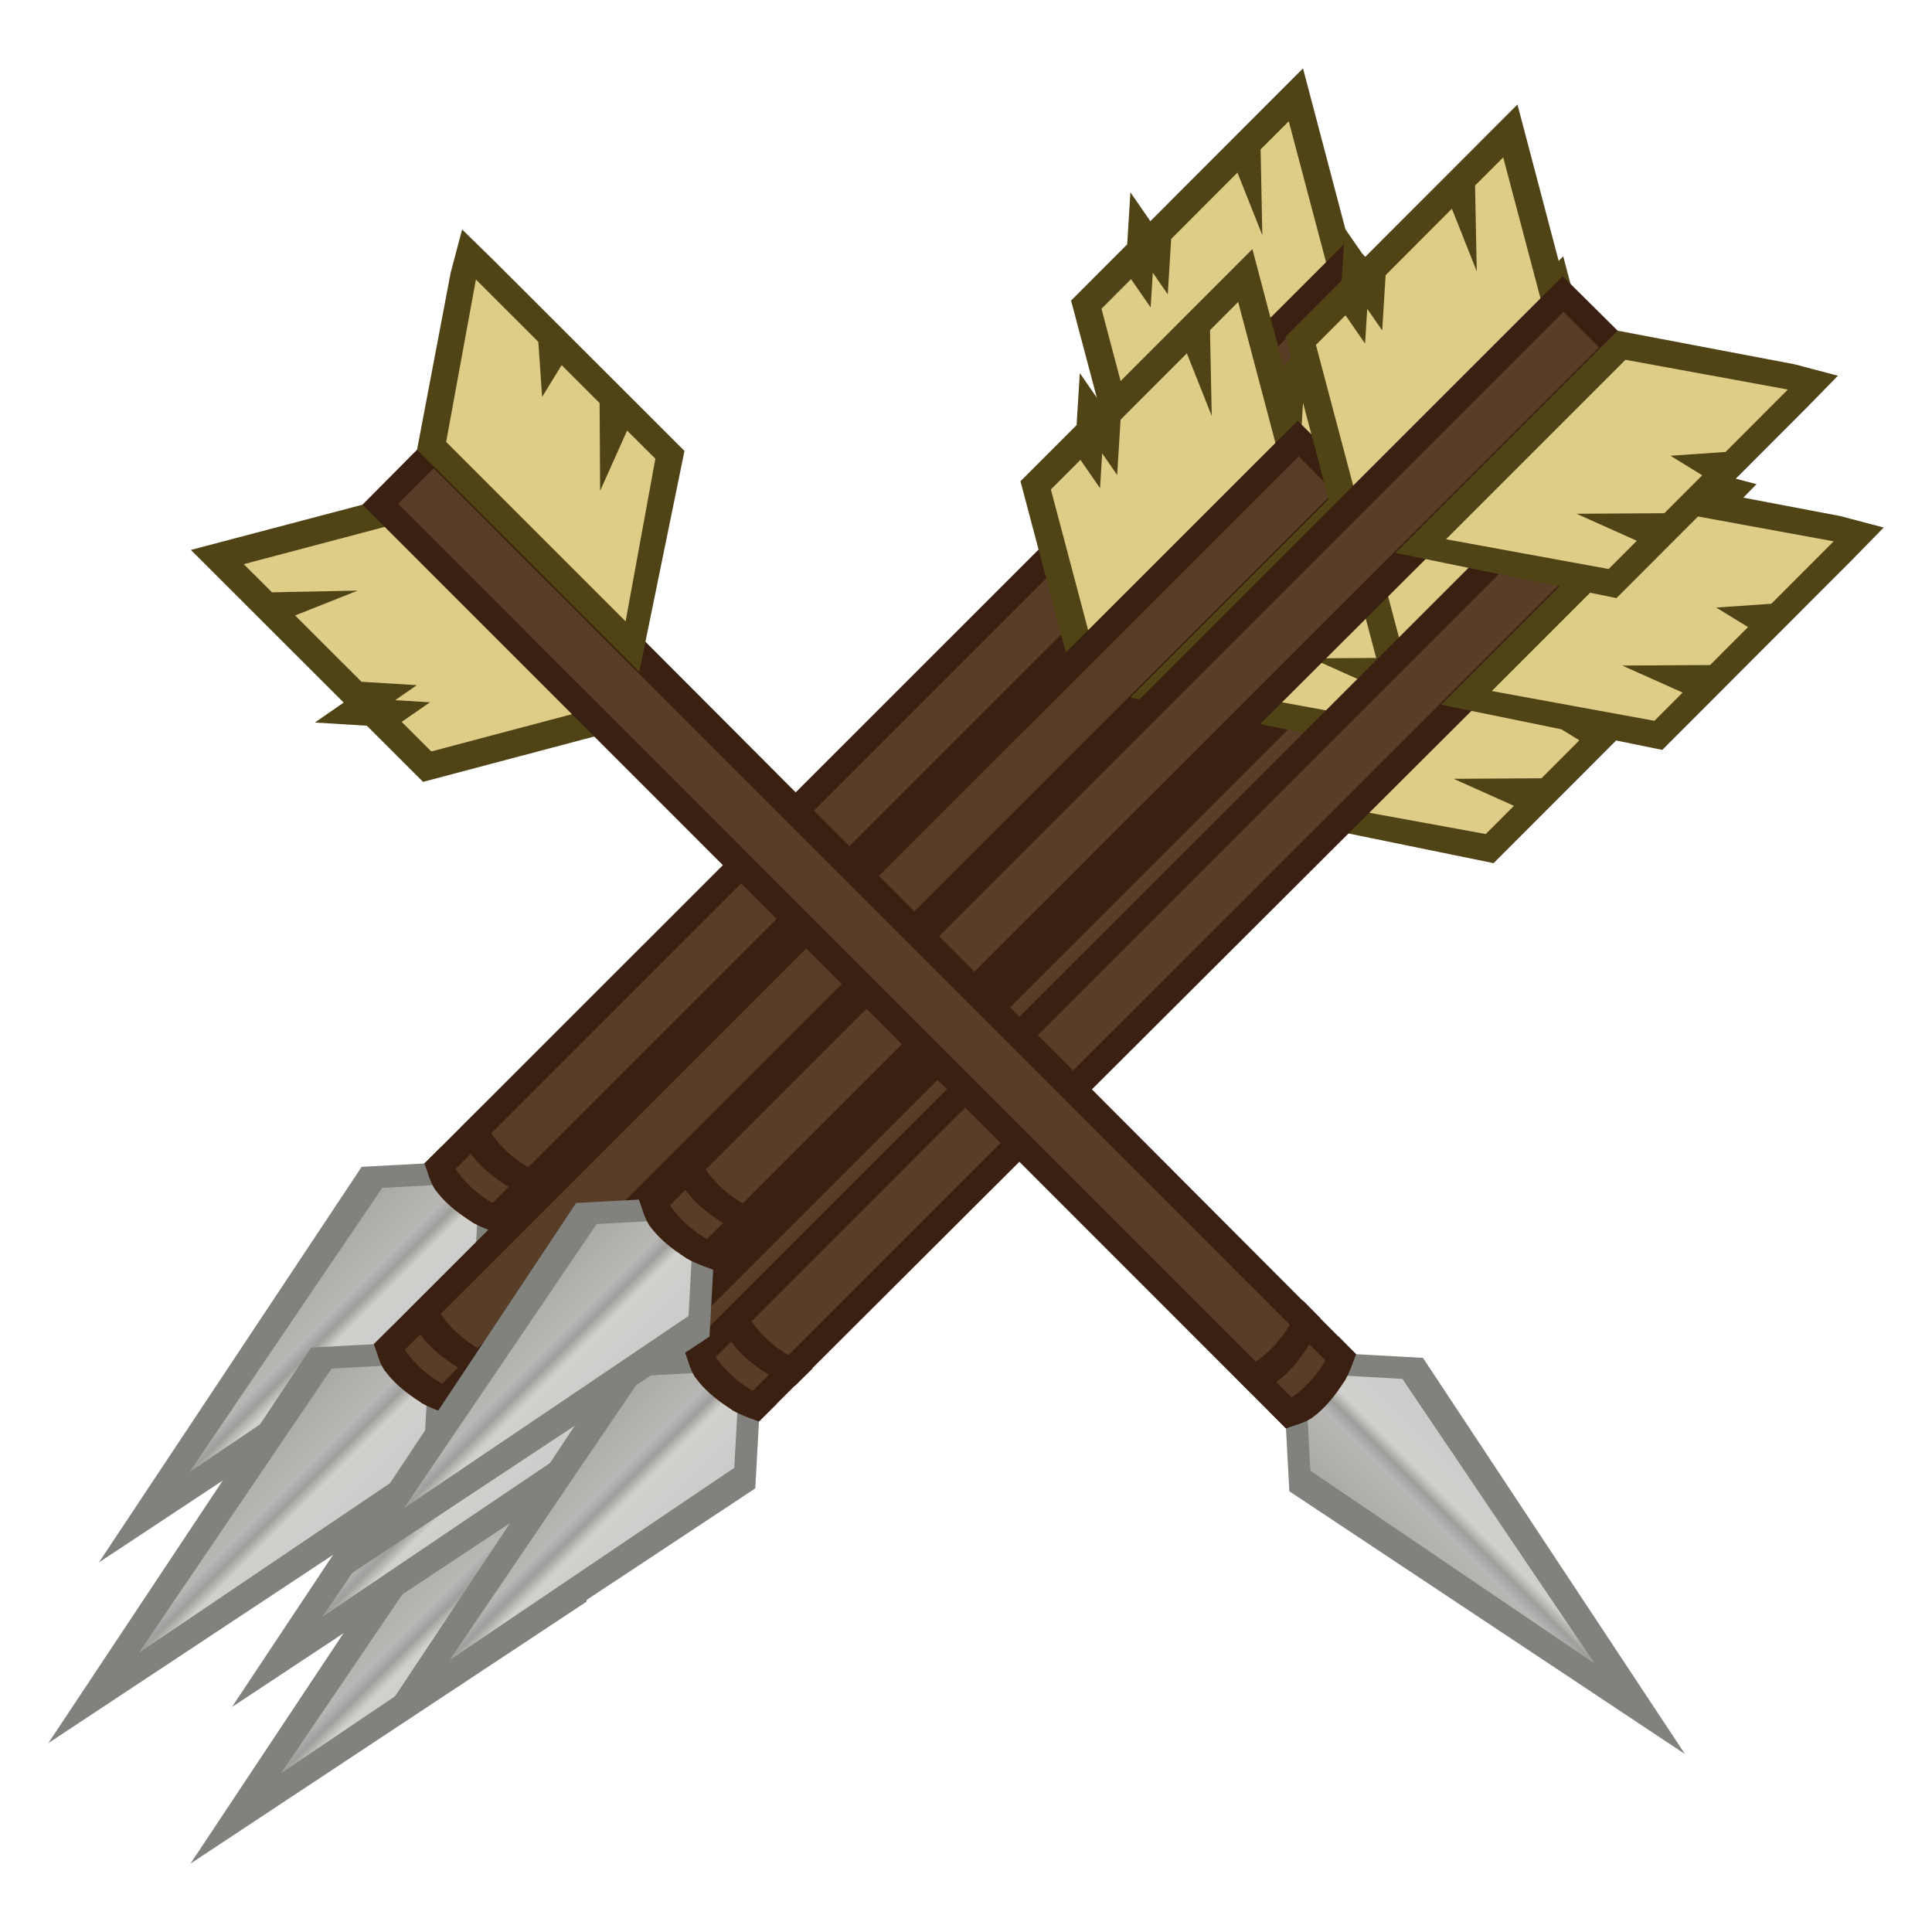
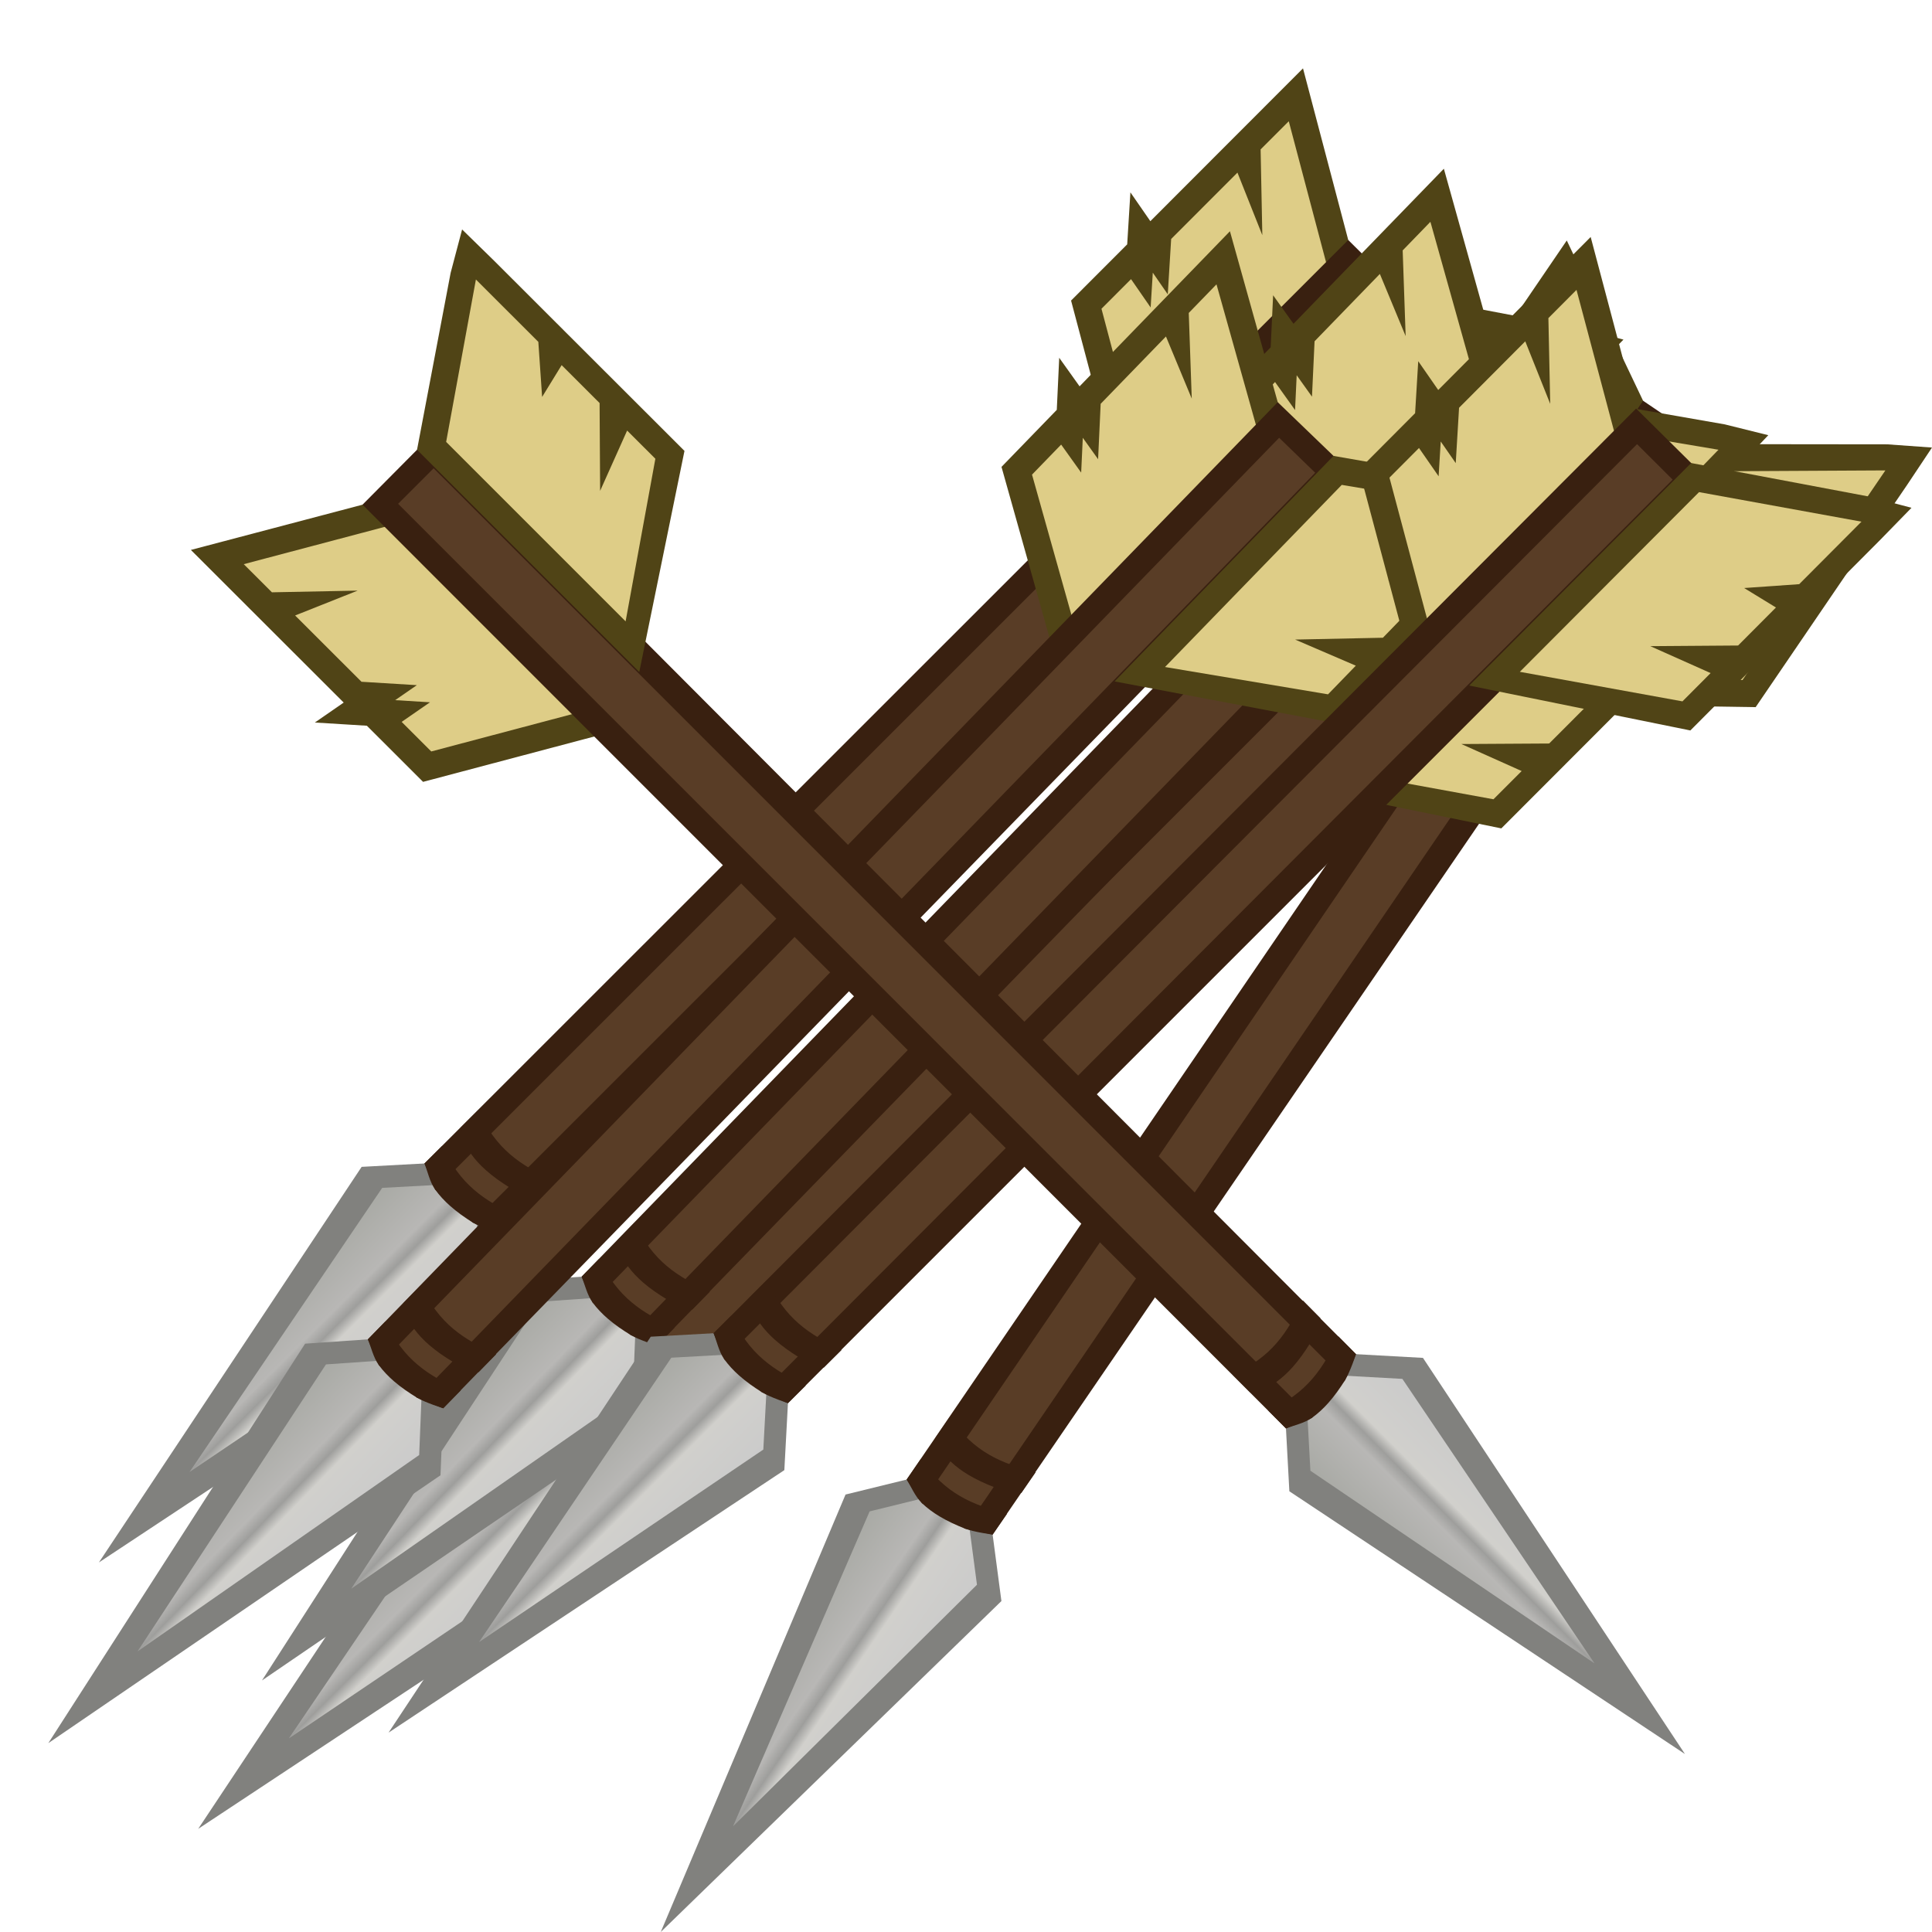
- <svg xmlns="http://www.w3.org/2000/svg" height="500" viewBox="0 0 132.292 132.292" width="500">
+ <svg xmlns="http://www.w3.org/2000/svg" xmlns:xlink="http://www.w3.org/1999/xlink" height="500" viewBox="0 0 132.292 132.292" width="500">
  <linearGradient id="a" gradientTransform="matrix(.2097097 -.2095231 -.2095199 -.209713 -286.1758 182.5213)" gradientUnits="userSpaceOnUse" x1="-675.857" x2="-616.139" y1="457.865" y2="398.116">
    <stop offset="0" stop-color="#cbcbcb" />
    <stop offset=".409" stop-color="#d1d0cc" />
    <stop offset=".5" stop-color="#9e9e9c" />
    <stop offset=".595" stop-color="#b8b7b5" />
    <stop offset="1" stop-color="#a9aaa5" />
  </linearGradient>
-   <g stroke-width="2.813">
-     <g transform="matrix(-.2513688 -.2513688 .2513688 -.2513688 -19.572 99.1028)">
-       <g transform="translate(443.1651 -98.17108)">
-         <g stroke-width="1.302" transform="matrix(-.4095588 -.3988771 .3986715 -.4093476 -512.5452 544.4917)">
-           <path d="m73.693 84.197-15.402 3.912-58.024 14.485 18.482 18.965-.002.002 32.324 33.166-9.803 6.596 17.51 1.312 18.682 19.17 73.312-18.402zm-5.799 20.418 47.414 48.723-25.836 6.484 17.824-11.996-11.709-.879 7.371-4.959-41.645-3.111-9.873-10.129 8.123-3.107-3.348-17.789-1.275.008z" fill="#504416" />
-           <path d="m70.793 94.405-52.776 13.223 9.37 9.615 28.891-.194-21.183 8.105 22.062 22.637 18.633 1.392-7.361 4.953 11.714.878-9.63 6.481 9.842 10.099 52.687-13.224z" fill="#decd87" />
-         </g>
-         <g stroke-width="2.813" transform="translate(-.017374 -3.63513)">
-           <path d="m-504.036 240.337-7.194.066-7.257.066-11.017-12.303 18.273-89.639 18.094 89.665z" fill="#81817e" />
-           <path d="m-523.841 228.109 12.584-64.919 12.458 64.937-7.727 8.611-4.755.043-4.755.043z" fill="url(#a)" />
-         </g>
-         <g stroke-width="2.813" transform="matrix(.9999929 -.00377905 .00377905 .9999929 -71.93569 60.7617)">
-           <path d="m-449.624 171.697-1.277 251.089 19.944-0.0.993-251.594-4.975-2.114-9.673.596z" fill="#392010" />
-           <path d="m-444.612 169.674-.969 248.328 9.674.037.948-246.718.02-2.242-4.836.298z" fill="#593d26" />
-           <path d="m-439.178 168.864c-1.83.098-3.662.41-5.434.811-1.757.398-5.013 2.023-5.013 2.023l-.043 4.827c6.609-2.269 11.836-3.449 19.66-.505l.043-4.827c-1.362-.579-3.199-1.809-4.975-2.114-1.393-.239-2.815-.291-4.238-.215zm-.088 9.74c-1.83.098-3.662.41-5.434.811-1.757.398-5.013 2.023-5.013 2.023l-.043 4.827c6.609-2.269 11.836-3.449 19.66-.505l.043-4.827c-1.362-.579-3.199-1.809-4.975-2.114-1.393-.239-2.815-.292-4.238-.215z" fill="#392010" />
-         </g>
-         <g stroke-width="1.36" transform="matrix(-.39209 -.381864 .3816671 -.3918878 -515.7283 549.5084)">
-           <path d="m99.444 6.225-4.234 15.215-12.647 62.132 77.17 79.277 16.936-77.626-20.422-20.955v-.002l-2.395-2.455-19.111-19.605v-.006l-24.117-24.746zm9.199 35.553 8.111 8.324 2.48 44.691 16.154-25.568 2.406 2.469-.195 27.143 15.238 3.418-2.252 24.824-47.465-48.76z" fill="#504416" />
-           <path d="m104.07 23.908-11.228 57.038 62.318 64.018 11.229-57.108-9.806-10.062-9.785 21.111.223-30.924-13.182-13.523-7.016 11.104-1.077-19.41-21.676-22.243z" fill="#decd87" />
-         </g>
-       </g>
-       <g transform="translate(389.671 -126.7231)">
-         <g stroke-width=".463" transform="matrix(-.4095588 -.3988771 .3986715 -.4093476 -512.5452 544.4917)">
-           <path d="m73.693 84.197-15.402 3.912-58.024 14.485 18.482 18.965-.002.002 32.324 33.166-9.803 6.596 17.51 1.312 18.682 19.17 73.312-18.402zm-5.799 20.418 47.414 48.723-25.836 6.484 17.824-11.996-11.709-.879 7.371-4.959-41.645-3.111-9.873-10.129 8.123-3.107-3.348-17.789-1.275.008z" fill="#504416" />
-           <path d="m70.793 94.405-52.776 13.223 9.37 9.615 28.891-.194-21.183 8.105 22.062 22.637 18.633 1.392-7.361 4.953 11.714.878-9.63 6.481 9.842 10.099 52.687-13.224z" fill="#decd87" />
-         </g>
-         <g transform="translate(-.017374 -3.63513)">
-           <path d="m-504.036 240.337-7.194.066-7.257.066-11.017-12.303 18.273-89.639 18.094 89.665z" fill="#81817e" />
-           <path d="m-523.841 228.109 12.584-64.919 12.458 64.937-7.727 8.611-4.755.043-4.755.043z" fill="url(#a)" />
-         </g>
-         <g transform="matrix(.9999929 -.00377905 .00377905 .9999929 -71.93569 60.7617)">
-           <path d="m-449.624 171.697-1.277 251.089 19.944-0.0.993-251.594-4.975-2.114-9.673.596z" fill="#392010" />
-           <path d="m-444.612 169.674-.969 248.328 9.674.037.948-246.718.02-2.242-4.836.298z" fill="#593d26" />
-           <path d="m-439.178 168.864c-1.83.098-3.662.41-5.434.811-1.757.398-5.013 2.023-5.013 2.023l-.043 4.827c6.609-2.269 11.836-3.449 19.66-.505l.043-4.827c-1.362-.579-3.199-1.809-4.975-2.114-1.393-.239-2.815-.291-4.238-.215zm-.088 9.74c-1.83.098-3.662.41-5.434.811-1.757.398-5.013 2.023-5.013 2.023l-.043 4.827c6.609-2.269 11.836-3.449 19.66-.505l.043-4.827c-1.362-.579-3.199-1.809-4.975-2.114-1.393-.239-2.815-.292-4.238-.215z" fill="#392010" />
-         </g>
-         <g stroke-width=".484" transform="matrix(-.39209 -.381864 .3816671 -.3918878 -515.7283 549.5084)">
-           <path d="m99.444 6.225-4.234 15.215-12.647 62.132 77.17 79.277 16.936-77.626-20.422-20.955v-.002l-2.395-2.455-19.111-19.605v-.006l-24.117-24.746zm9.199 35.553 8.111 8.324 2.48 44.691 16.154-25.568 2.406 2.469-.195 27.143 15.238 3.418-2.252 24.824-47.465-48.76z" fill="#504416" />
-           <path d="m104.07 23.908-11.228 57.038 62.318 64.018 11.229-57.108-9.806-10.062-9.785 21.111.223-30.924-13.182-13.523-7.016 11.104-1.077-19.41-21.676-22.243z" fill="#decd87" />
-         </g>
-       </g>
-       <g transform="translate(405.3501 -99.73821)">
-         <g stroke-width="1.302" transform="matrix(-.4095588 -.3988771 .3986715 -.4093476 -512.5452 544.4917)">
-           <path d="m73.693 84.197-15.402 3.912-58.024 14.485 18.482 18.965-.002.002 32.324 33.166-9.803 6.596 17.51 1.312 18.682 19.17 73.312-18.402zm-5.799 20.418 47.414 48.723-25.836 6.484 17.824-11.996-11.709-.879 7.371-4.959-41.645-3.111-9.873-10.129 8.123-3.107-3.348-17.789-1.275.008z" fill="#504416" />
-           <path d="m70.793 94.405-52.776 13.223 9.37 9.615 28.891-.194-21.183 8.105 22.062 22.637 18.633 1.392-7.361 4.953 11.714.878-9.63 6.481 9.842 10.099 52.687-13.224z" fill="#decd87" />
-         </g>
-         <g stroke-width="2.813" transform="translate(-.017374 -3.63513)">
-           <path d="m-504.036 240.337-7.194.066-7.257.066-11.017-12.303 18.273-89.639 18.094 89.665z" fill="#81817e" />
-           <path d="m-523.841 228.109 12.584-64.919 12.458 64.937-7.727 8.611-4.755.043-4.755.043z" fill="url(#a)" />
-         </g>
-         <g stroke-width="2.813" transform="matrix(.9999929 -.00377905 .00377905 .9999929 -71.93569 60.7617)">
-           <path d="m-449.624 171.697-1.277 251.089 19.944-0.0.993-251.594-4.975-2.114-9.673.596z" fill="#392010" />
-           <path d="m-444.612 169.674-.969 248.328 9.674.037.948-246.718.02-2.242-4.836.298z" fill="#593d26" />
-           <path d="m-439.178 168.864c-1.83.098-3.662.41-5.434.811-1.757.398-5.013 2.023-5.013 2.023l-.043 4.827c6.609-2.269 11.836-3.449 19.66-.505l.043-4.827c-1.362-.579-3.199-1.809-4.975-2.114-1.393-.239-2.815-.291-4.238-.215zm-.088 9.74c-1.83.098-3.662.41-5.434.811-1.757.398-5.013 2.023-5.013 2.023l-.043 4.827c6.609-2.269 11.836-3.449 19.66-.505l.043-4.827c-1.362-.579-3.199-1.809-4.975-2.114-1.393-.239-2.815-.292-4.238-.215z" fill="#392010" />
-         </g>
-         <g stroke-width="1.36" transform="matrix(-.39209 -.381864 .3816671 -.3918878 -515.7283 549.5084)">
-           <path d="m99.444 6.225-4.234 15.215-12.647 62.132 77.17 79.277 16.936-77.626-20.422-20.955v-.002l-2.395-2.455-19.111-19.605v-.006l-24.117-24.746zm9.199 35.553 8.111 8.324 2.48 44.691 16.154-25.568 2.406 2.469-.195 27.143 15.238 3.418-2.252 24.824-47.465-48.76z" fill="#504416" />
-           <path d="m104.07 23.908-11.228 57.038 62.318 64.018 11.229-57.108-9.806-10.062-9.785 21.111.223-30.924-13.182-13.523-7.016 11.104-1.077-19.41-21.676-22.243z" fill="#decd87" />
-         </g>
-       </g>
-       <g transform="translate(425.4432 -129.6768)">
-         <g stroke-width="1.302" transform="matrix(-.4095588 -.3988771 .3986715 -.4093476 -512.5452 544.4917)">
-           <path d="m73.693 84.197-15.402 3.912-58.024 14.485 18.482 18.965-.002.002 32.324 33.166-9.803 6.596 17.51 1.312 18.682 19.17 73.312-18.402zm-5.799 20.418 47.414 48.723-25.836 6.484 17.824-11.996-11.709-.879 7.371-4.959-41.645-3.111-9.873-10.129 8.123-3.107-3.348-17.789-1.275.008z" fill="#504416" />
-           <path d="m70.793 94.405-52.776 13.223 9.37 9.615 28.891-.194-21.183 8.105 22.062 22.637 18.633 1.392-7.361 4.953 11.714.878-9.63 6.481 9.842 10.099 52.687-13.224z" fill="#decd87" />
-         </g>
-         <g stroke-width="2.813" transform="translate(-.017374 -3.63513)">
-           <path d="m-504.036 240.337-7.194.066-7.257.066-11.017-12.303 18.273-89.639 18.094 89.665z" fill="#81817e" />
-           <path d="m-523.841 228.109 12.584-64.919 12.458 64.937-7.727 8.611-4.755.043-4.755.043z" fill="url(#a)" />
-         </g>
-         <g stroke-width="2.813" transform="matrix(.9999929 -.00377905 .00377905 .9999929 -71.93569 60.7617)">
-           <path d="m-449.624 171.697-1.277 251.089 19.944-0.0.993-251.594-4.975-2.114-9.673.596z" fill="#392010" />
-           <path d="m-444.612 169.674-.969 248.328 9.674.037.948-246.718.02-2.242-4.836.298z" fill="#593d26" />
-           <path d="m-439.178 168.864c-1.83.098-3.662.41-5.434.811-1.757.398-5.013 2.023-5.013 2.023l-.043 4.827c6.609-2.269 11.836-3.449 19.66-.505l.043-4.827c-1.362-.579-3.199-1.809-4.975-2.114-1.393-.239-2.815-.291-4.238-.215zm-.088 9.74c-1.83.098-3.662.41-5.434.811-1.757.398-5.013 2.023-5.013 2.023l-.043 4.827c6.609-2.269 11.836-3.449 19.66-.505l.043-4.827c-1.362-.579-3.199-1.809-4.975-2.114-1.393-.239-2.815-.292-4.238-.215z" fill="#392010" />
-         </g>
-         <g stroke-width="1.36" transform="matrix(-.39209 -.381864 .3816671 -.3918878 -515.7283 549.5084)">
-           <path d="m99.444 6.225-4.234 15.215-12.647 62.132 77.17 79.277 16.936-77.626-20.422-20.955v-.002l-2.395-2.455-19.111-19.605v-.006l-24.117-24.746zm9.199 35.553 8.111 8.324 2.48 44.691 16.154-25.568 2.406 2.469-.195 27.143 15.238 3.418-2.252 24.824-47.465-48.76z" fill="#504416" />
-           <path d="m104.07 23.908-11.228 57.038 62.318 64.018 11.229-57.108-9.806-10.062-9.785 21.111.223-30.924-13.182-13.523-7.016 11.104-1.077-19.41-21.676-22.243z" fill="#decd87" />
-         </g>
-       </g>
-       <g transform="translate(382.1228 -88.32555)">
-         <g stroke-width="1.302" transform="matrix(-.4095588 -.3988771 .3986715 -.4093476 -512.5452 544.4917)">
-           <path d="m73.693 84.197-15.402 3.912-58.024 14.485 18.482 18.965-.002.002 32.324 33.166-9.803 6.596 17.51 1.312 18.682 19.17 73.312-18.402zm-5.799 20.418 47.414 48.723-25.836 6.484 17.824-11.996-11.709-.879 7.371-4.959-41.645-3.111-9.873-10.129 8.123-3.107-3.348-17.789-1.275.008z" fill="#504416" />
-           <path d="m70.793 94.405-52.776 13.223 9.37 9.615 28.891-.194-21.183 8.105 22.062 22.637 18.633 1.392-7.361 4.953 11.714.878-9.63 6.481 9.842 10.099 52.687-13.224z" fill="#decd87" />
-         </g>
-         <g stroke-width="2.813" transform="translate(-.017374 -3.63513)">
-           <path d="m-504.036 240.337-7.194.066-7.257.066-11.017-12.303 18.273-89.639 18.094 89.665z" fill="#81817e" />
-           <path d="m-523.841 228.109 12.584-64.919 12.458 64.937-7.727 8.611-4.755.043-4.755.043z" fill="url(#a)" />
-         </g>
-         <g stroke-width="2.813" transform="matrix(.9999929 -.00377905 .00377905 .9999929 -71.93569 60.7617)">
-           <path d="m-449.624 171.697-1.277 251.089 19.944-0.0.993-251.594-4.975-2.114-9.673.596z" fill="#392010" />
-           <path d="m-444.612 169.674-.969 248.328 9.674.037.948-246.718.02-2.242-4.836.298z" fill="#593d26" />
-           <path d="m-439.178 168.864c-1.83.098-3.662.41-5.434.811-1.757.398-5.013 2.023-5.013 2.023l-.043 4.827c6.609-2.269 11.836-3.449 19.66-.505l.043-4.827c-1.362-.579-3.199-1.809-4.975-2.114-1.393-.239-2.815-.291-4.238-.215zm-.088 9.74c-1.83.098-3.662.41-5.434.811-1.757.398-5.013 2.023-5.013 2.023l-.043 4.827c6.609-2.269 11.836-3.449 19.66-.505l.043-4.827c-1.362-.579-3.199-1.809-4.975-2.114-1.393-.239-2.815-.292-4.238-.215z" fill="#392010" />
-         </g>
-         <g stroke-width="1.36" transform="matrix(-.39209 -.381864 .3816671 -.3918878 -515.7283 549.5084)">
-           <path d="m99.444 6.225-4.234 15.215-12.647 62.132 77.17 79.277 16.936-77.626-20.422-20.955v-.002l-2.395-2.455-19.111-19.605v-.006l-24.117-24.746zm9.199 35.553 8.111 8.324 2.48 44.691 16.154-25.568 2.406 2.469-.195 27.143 15.238 3.418-2.252 24.824-47.465-48.76z" fill="#504416" />
-           <path d="m104.07 23.908-11.228 57.038 62.318 64.018 11.229-57.108-9.806-10.062-9.785 21.111.223-30.924-13.182-13.523-7.016 11.104-1.077-19.41-21.676-22.243z" fill="#decd87" />
-         </g>
-       </g>
-       <g transform="translate(409.0339 -73.88542)">
-         <g stroke-width="1.302" transform="matrix(-.4095588 -.3988771 .3986715 -.4093476 -512.5452 544.4917)">
-           <path d="m73.693 84.197-15.402 3.912-58.024 14.485 18.482 18.965-.002.002 32.324 33.166-9.803 6.596 17.51 1.312 18.682 19.17 73.312-18.402zm-5.799 20.418 47.414 48.723-25.836 6.484 17.824-11.996-11.709-.879 7.371-4.959-41.645-3.111-9.873-10.129 8.123-3.107-3.348-17.789-1.275.008z" fill="#504416" />
-           <path d="m70.793 94.405-52.776 13.223 9.37 9.615 28.891-.194-21.183 8.105 22.062 22.637 18.633 1.392-7.361 4.953 11.714.878-9.63 6.481 9.842 10.099 52.687-13.224z" fill="#decd87" />
-         </g>
-         <g stroke-width="2.813" transform="translate(-.017374 -3.63513)">
-           <path d="m-504.036 240.337-7.194.066-7.257.066-11.017-12.303 18.273-89.639 18.094 89.665z" fill="#81817e" />
-           <path d="m-523.841 228.109 12.584-64.919 12.458 64.937-7.727 8.611-4.755.043-4.755.043z" fill="url(#a)" />
-         </g>
-         <g stroke-width="2.813" transform="matrix(.9999929 -.00377905 .00377905 .9999929 -71.93569 60.7617)">
-           <path d="m-449.624 171.697-1.277 251.089 19.944-0.0.993-251.594-4.975-2.114-9.673.596z" fill="#392010" />
-           <path d="m-444.612 169.674-.969 248.328 9.674.037.948-246.718.02-2.242-4.836.298z" fill="#593d26" />
-           <path d="m-439.178 168.864c-1.83.098-3.662.41-5.434.811-1.757.398-5.013 2.023-5.013 2.023l-.043 4.827c6.609-2.269 11.836-3.449 19.66-.505l.043-4.827c-1.362-.579-3.199-1.809-4.975-2.114-1.393-.239-2.815-.291-4.238-.215zm-.088 9.74c-1.83.098-3.662.41-5.434.811-1.757.398-5.013 2.023-5.013 2.023l-.043 4.827c6.609-2.269 11.836-3.449 19.66-.505l.043-4.827c-1.362-.579-3.199-1.809-4.975-2.114-1.393-.239-2.815-.292-4.238-.215z" fill="#392010" />
-         </g>
-         <g stroke-width="1.36" transform="matrix(-.39209 -.381864 .3816671 -.3918878 -515.7283 549.5084)">
-           <path d="m99.444 6.225-4.234 15.215-12.647 62.132 77.17 79.277 16.936-77.626-20.422-20.955v-.002l-2.395-2.455-19.111-19.605v-.006l-24.117-24.746zm9.199 35.553 8.111 8.324 2.48 44.691 16.154-25.568 2.406 2.469-.195 27.143 15.238 3.418-2.252 24.824-47.465-48.76z" fill="#504416" />
-           <path d="m104.07 23.908-11.228 57.038 62.318 64.018 11.229-57.108-9.806-10.062-9.785 21.111.223-30.924-13.182-13.523-7.016 11.104-1.077-19.41-21.676-22.243z" fill="#decd87" />
-         </g>
-       </g>
-     </g>
-     <g transform="matrix(-.2513688 .2513688 -.2513688 -.2513688 20.77075 282.5246)">
+   <g>
+     <use transform="matrix(.1855136 .9826417 -.9826417 .1855136 141.8611 -3.361957)" xlink:href="#b" />
+     <use transform="matrix(0 1 -1 0 126.8776 -8.388701)" xlink:href="#b" />
+     <use transform="matrix(0 1 -1 0 133.6764 9.853883)" xlink:href="#b" />
+     <use transform="matrix(.01478566 .9998907 -.9998907 .01478566 136.3256 -2.071522)" xlink:href="#b" />
+     <use transform="matrix(.01494555 .9998883 -.9998883 .01494555 121.675 2.203446)" xlink:href="#b" />
+     <use transform="matrix(.00131257 .9999991 -.9999991 .00131257 146.5587 3.108002)" xlink:href="#b" />
+     <g id="b" stroke-width="2.813" transform="matrix(-.2513688 .2513688 -.2513688 -.2513688 20.77075 282.5246)">
      <g stroke-width=".463" transform="matrix(-.4095588 -.3988771 .3986715 -.4093476 -512.5452 544.4917)">
        <path d="m73.693 84.197-15.402 3.912-58.024 14.485 18.482 18.965-.002.002 32.324 33.166-9.803 6.596 17.51 1.312 18.682 19.17 73.312-18.402zm-5.799 20.418 47.414 48.723-25.836 6.484 17.824-11.996-11.709-.879 7.371-4.959-41.645-3.111-9.873-10.129 8.123-3.107-3.348-17.789-1.275.008z" fill="#504416" />
        <path d="m70.793 94.405-52.776 13.223 9.37 9.615 28.891-.194-21.183 8.105 22.062 22.637 18.633 1.392-7.361 4.953 11.714.878-9.63 6.481 9.842 10.099 52.687-13.224z" fill="#decd87" />
      </g>
      <g transform="translate(-.017374 -3.63513)">
        <path d="m-504.036 240.337-7.194.066-7.257.066-11.017-12.303 18.273-89.639 18.094 89.665z" fill="#81817e" />
        <path d="m-523.841 228.109 12.584-64.919 12.458 64.937-7.727 8.611-4.755.043-4.755.043z" fill="url(#a)" />
      </g>
      <g transform="matrix(.9999929 -.00377905 .00377905 .9999929 -71.93569 60.7617)">
        <path d="m-449.624 171.697-1.277 251.089 19.944-0.0.993-251.594-4.975-2.114-9.673.596z" fill="#392010" />
        <path d="m-444.612 169.674-.969 248.328 9.674.037.948-246.718.02-2.242-4.836.298z" fill="#593d26" />
        <path d="m-439.178 168.864c-1.83.098-3.662.41-5.434.811-1.757.398-5.013 2.023-5.013 2.023l-.043 4.827c6.609-2.269 11.836-3.449 19.66-.505l.043-4.827c-1.362-.579-3.199-1.809-4.975-2.114-1.393-.239-2.815-.291-4.238-.215zm-.088 9.74c-1.83.098-3.662.41-5.434.811-1.757.398-5.013 2.023-5.013 2.023l-.043 4.827c6.609-2.269 11.836-3.449 19.66-.505l.043-4.827c-1.362-.579-3.199-1.809-4.975-2.114-1.393-.239-2.815-.292-4.238-.215z" fill="#392010" />
      </g>
      <g stroke-width=".484" transform="matrix(-.39209 -.381864 .3816671 -.3918878 -515.7283 549.5084)">
        <path d="m99.444 6.225-4.234 15.215-12.647 62.132 77.17 79.277 16.936-77.626-20.422-20.955v-.002l-2.395-2.455-19.111-19.605v-.006l-24.117-24.746zm9.199 35.553 8.111 8.324 2.48 44.691 16.154-25.568 2.406 2.469-.195 27.143 15.238 3.418-2.252 24.824-47.465-48.76z" fill="#504416" />
        <path d="m104.07 23.908-11.228 57.038 62.318 64.018 11.229-57.108-9.806-10.062-9.785 21.111.223-30.924-13.182-13.523-7.016 11.104-1.077-19.41-21.676-22.243z" fill="#decd87" />
      </g>
    </g>
  </g>
</svg>
